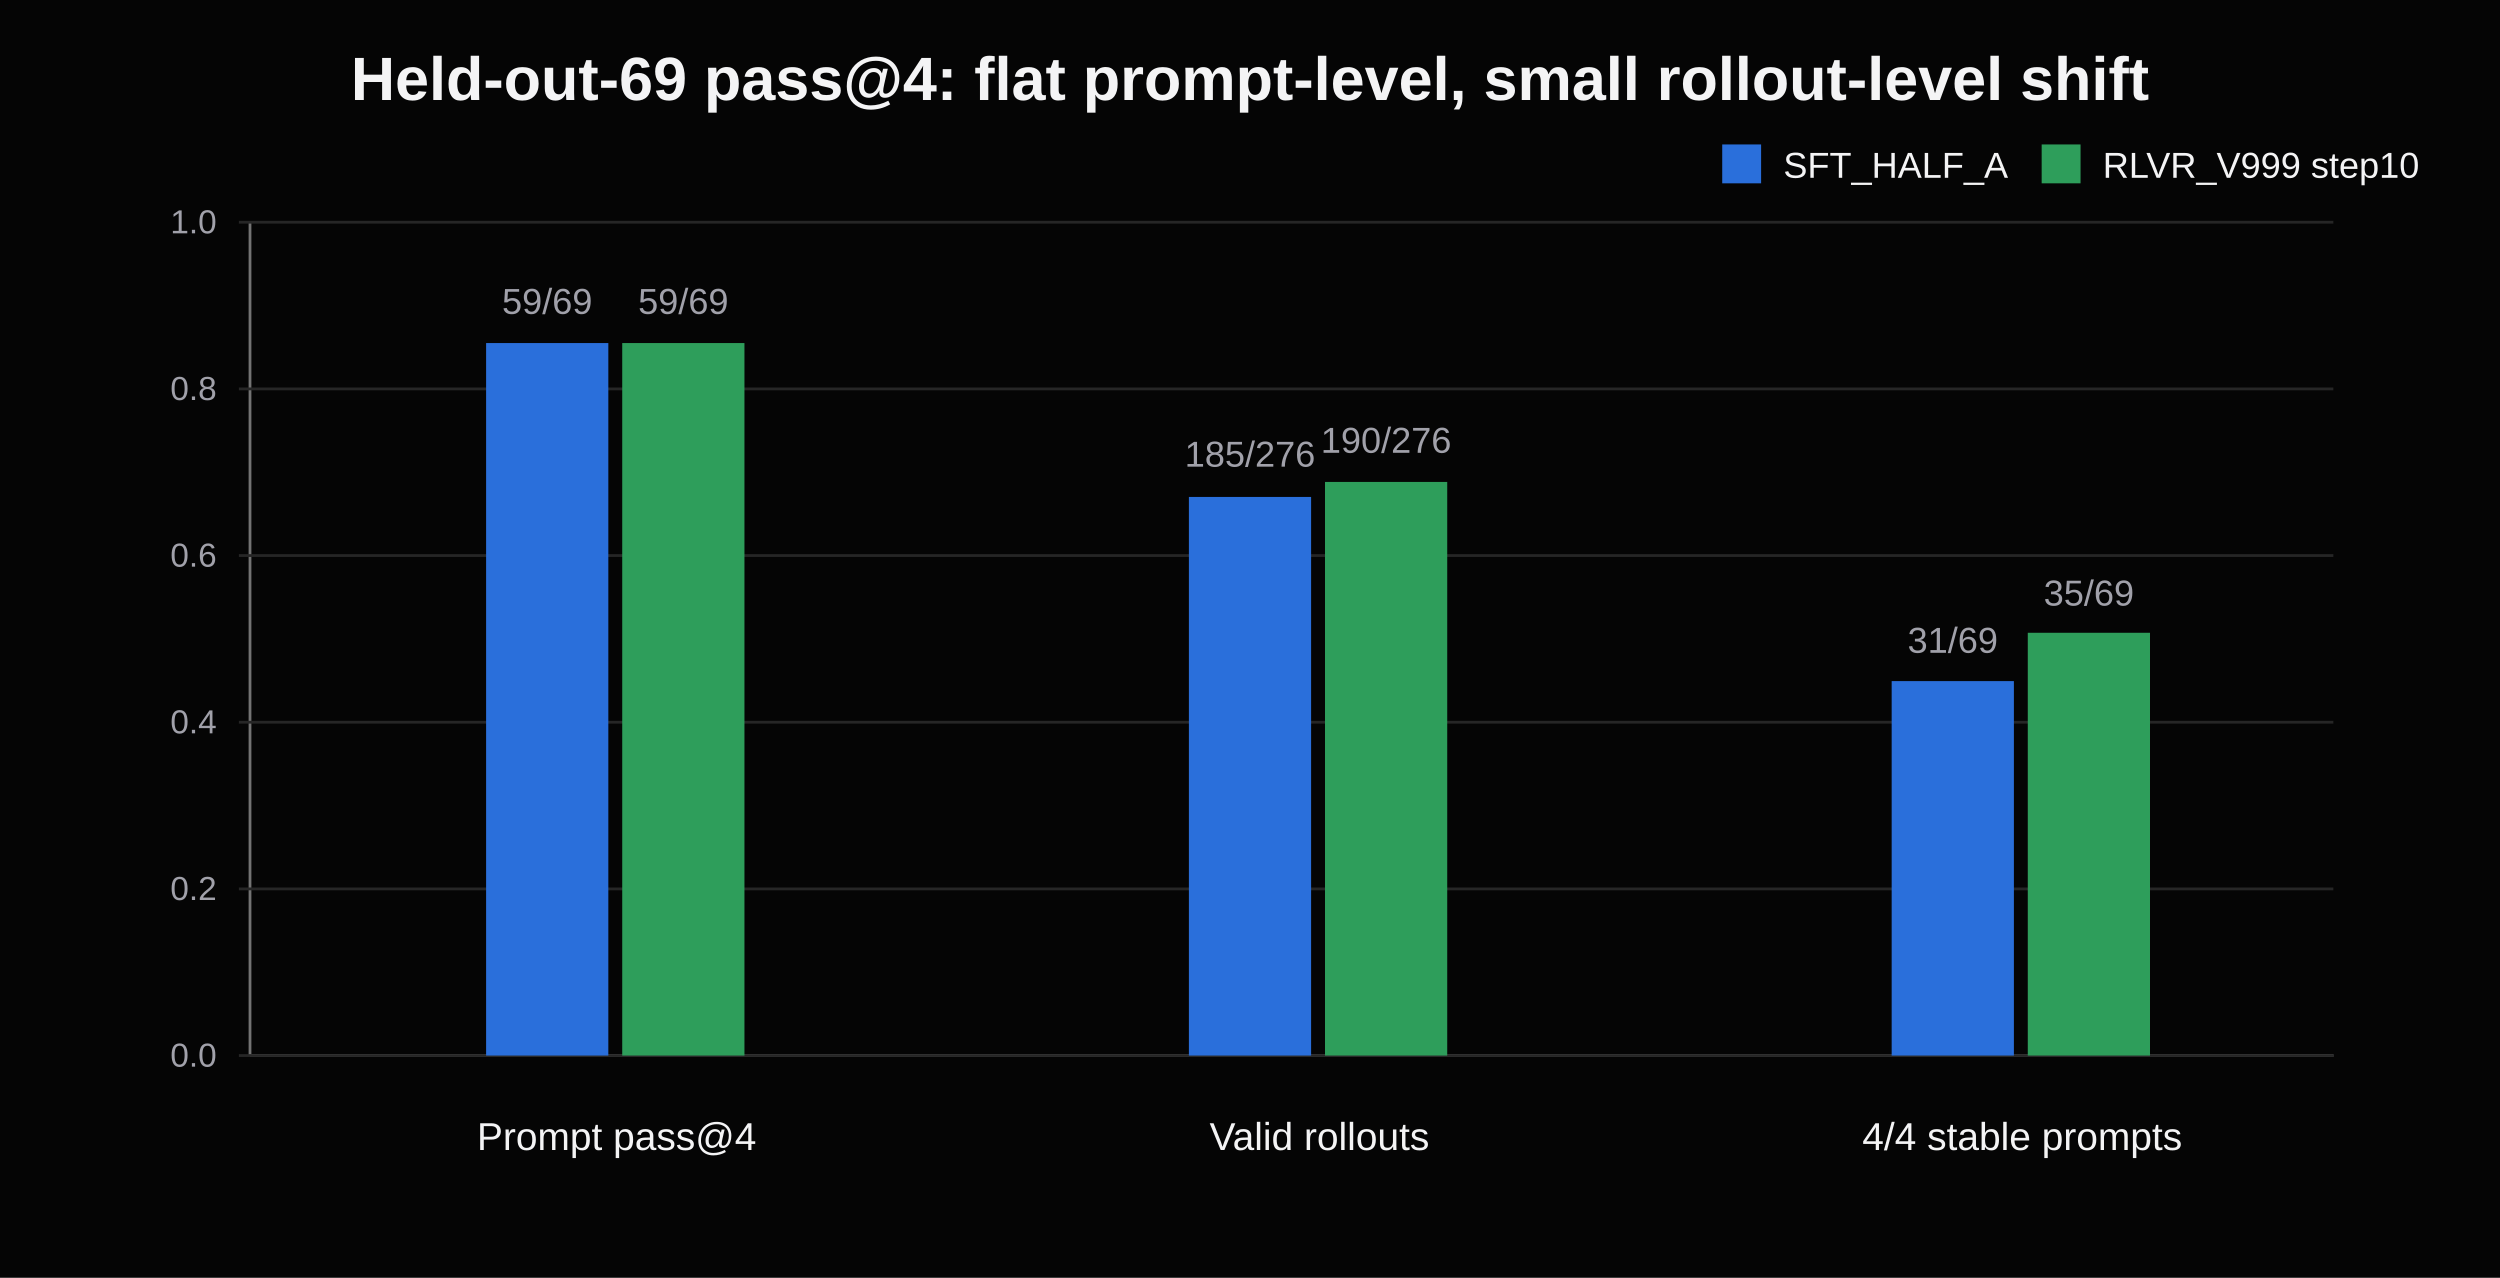
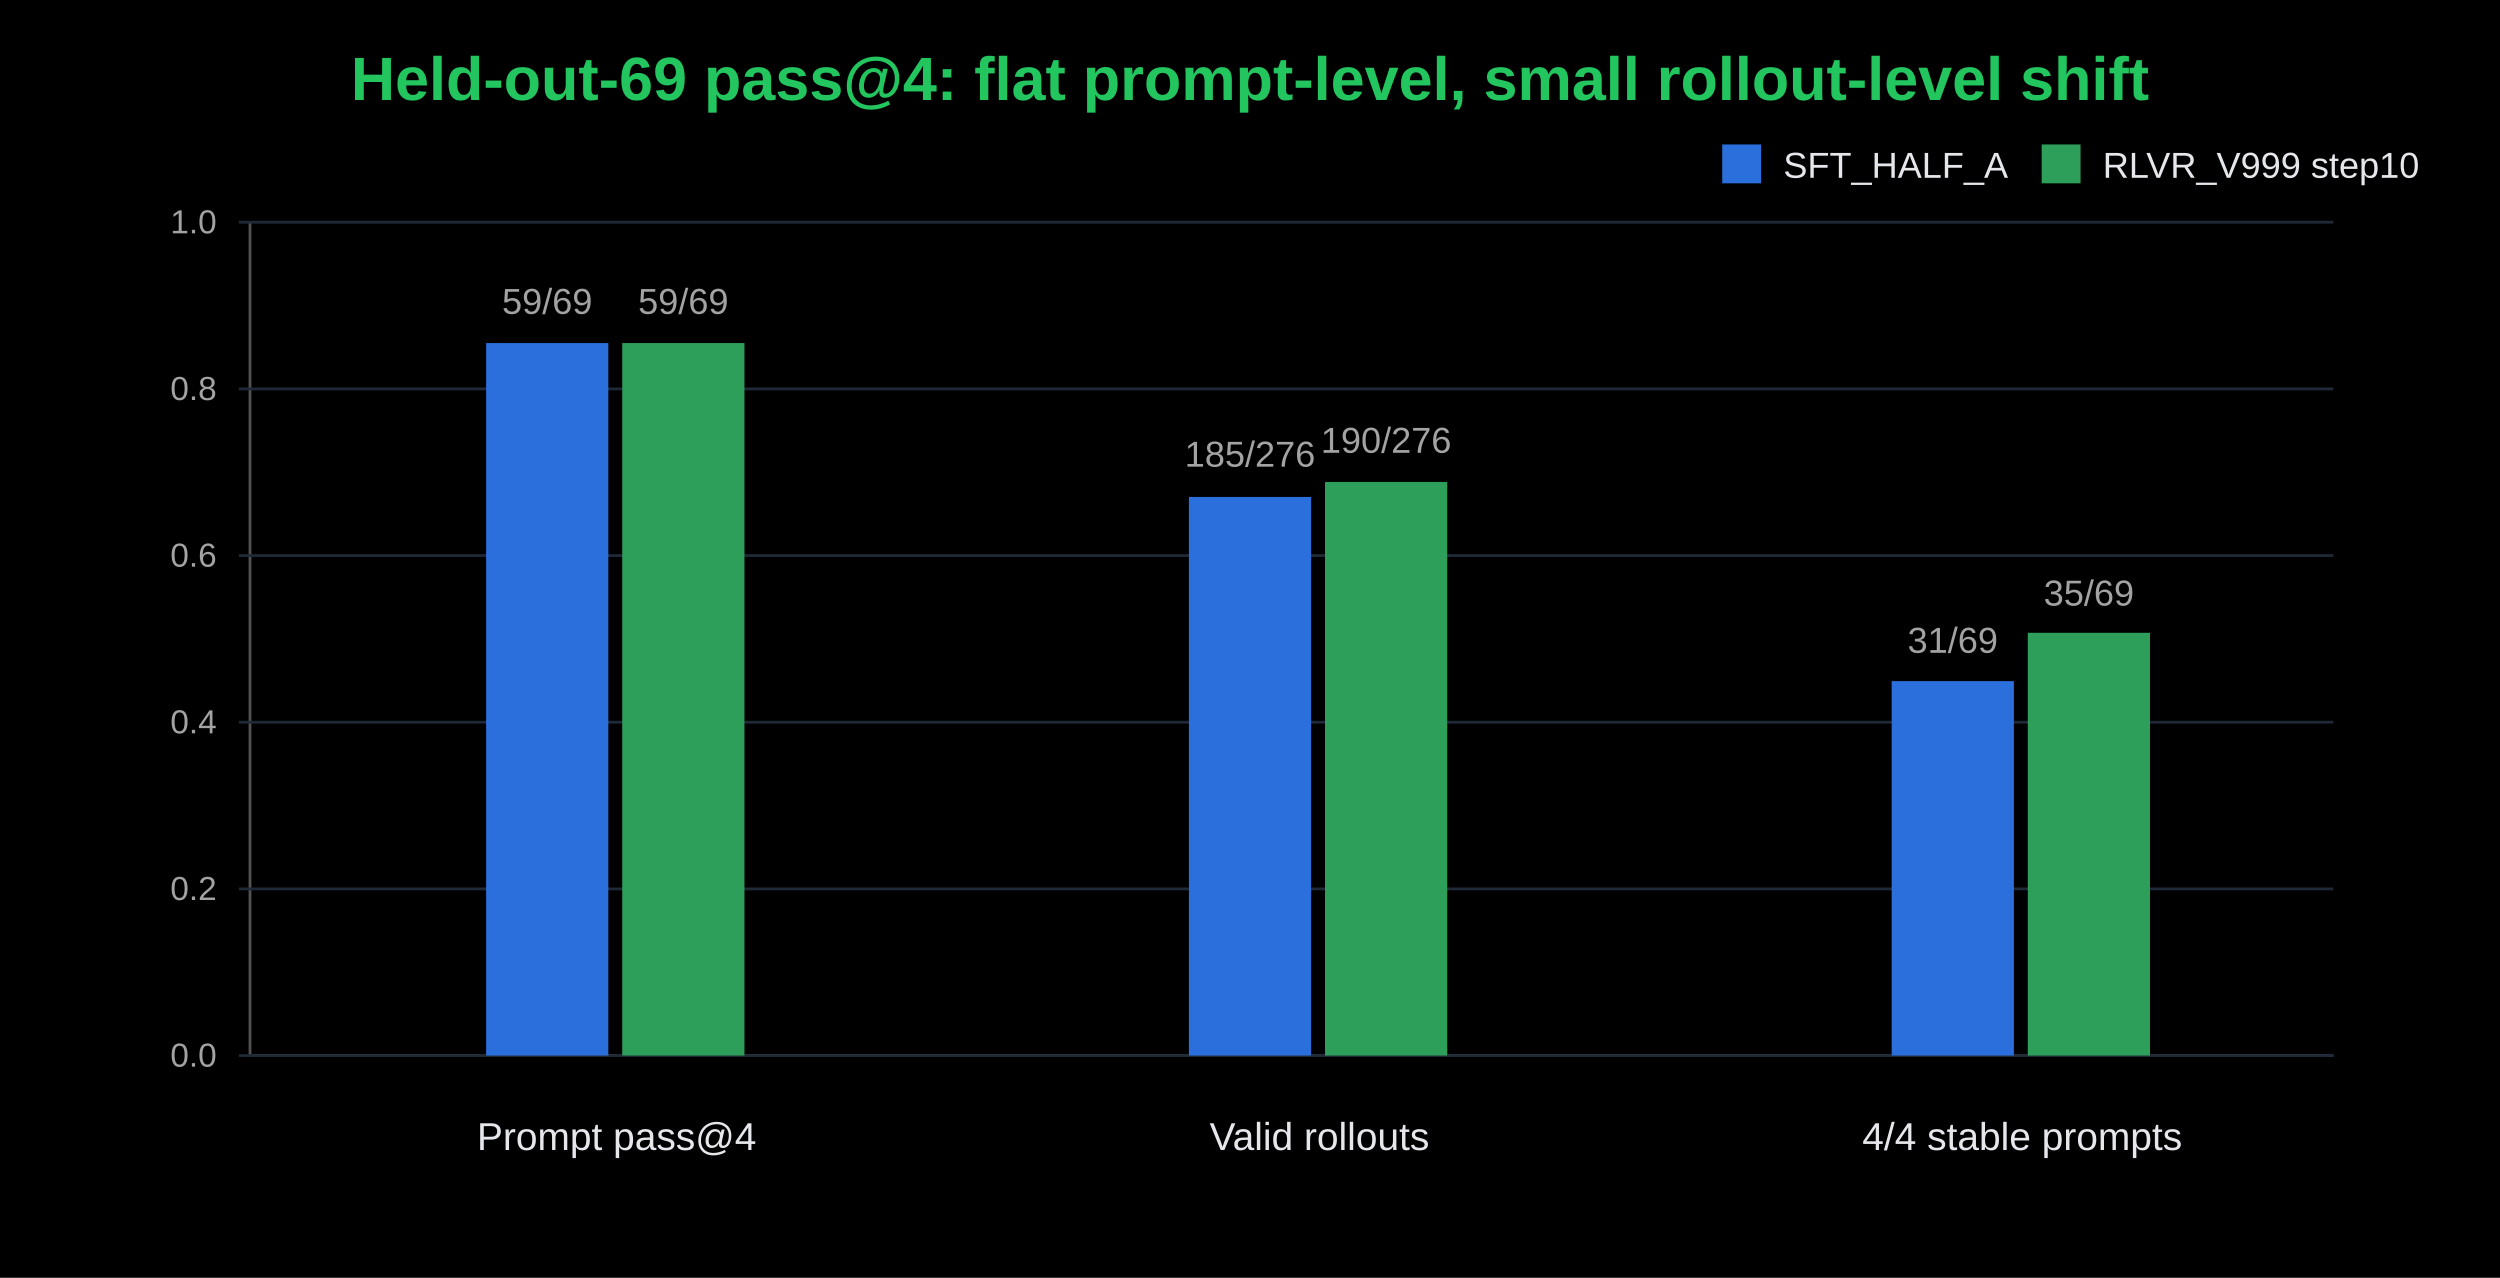
<svg xmlns="http://www.w3.org/2000/svg" width="900" height="460" viewBox="0 0 900 460">
-   <rect width="900" height="460" fill="#050505" />
-   <text x="450" y="36" text-anchor="middle" font-family="Arial, sans-serif" font-size="22" font-weight="700" fill="#f4f4f5">Held-out-69 pass@4: flat prompt-level, small rollout-level shift</text>
-   <line x1="90" y1="380" x2="840" y2="380" stroke="#737373" />
-   <line x1="90" y1="80" x2="90" y2="380" stroke="#737373" />
-   <g font-family="Arial, sans-serif" font-size="12" fill="#a1a1aa">
-     <line x1="86" y1="380" x2="840" y2="380" stroke="#262626" />
+   <rect width="900" height="460" fill="#000000" />
+   <text x="450" y="36" text-anchor="middle" font-family="Arial, sans-serif" font-size="22" font-weight="700" fill="#22c55e">Held-out-69 pass@4: flat prompt-level, small rollout-level shift</text>
+   <line x1="90" y1="380" x2="840" y2="380" stroke="#525252" />
+   <line x1="90" y1="80" x2="90" y2="380" stroke="#525252" />
+   <g font-family="Arial, sans-serif" font-size="12" fill="#a3a3a3">
+     <line x1="86" y1="380" x2="840" y2="380" stroke="#1f2937" />
    <text x="78" y="384" text-anchor="end">0.0</text>
-     <line x1="86" y1="320" x2="840" y2="320" stroke="#262626" />
+     <line x1="86" y1="320" x2="840" y2="320" stroke="#1f2937" />
    <text x="78" y="324" text-anchor="end">0.2</text>
-     <line x1="86" y1="260" x2="840" y2="260" stroke="#262626" />
+     <line x1="86" y1="260" x2="840" y2="260" stroke="#1f2937" />
    <text x="78" y="264" text-anchor="end">0.4</text>
-     <line x1="86" y1="200" x2="840" y2="200" stroke="#262626" />
+     <line x1="86" y1="200" x2="840" y2="200" stroke="#1f2937" />
    <text x="78" y="204" text-anchor="end">0.6</text>
-     <line x1="86" y1="140" x2="840" y2="140" stroke="#262626" />
+     <line x1="86" y1="140" x2="840" y2="140" stroke="#1f2937" />
    <text x="78" y="144" text-anchor="end">0.8</text>
-     <line x1="86" y1="80" x2="840" y2="80" stroke="#262626" />
+     <line x1="86" y1="80" x2="840" y2="80" stroke="#1f2937" />
    <text x="78" y="84" text-anchor="end">1.0</text>
  </g>
  <g font-family="Arial, sans-serif">
    <rect x="175" y="123.5" width="44" height="256.5" fill="#2a6fdb" />
    <rect x="224" y="123.5" width="44" height="256.5" fill="#2e9e5b" />
-     <text x="197" y="113" text-anchor="middle" font-size="13" fill="#a1a1aa">59/69</text>
-     <text x="246" y="113" text-anchor="middle" font-size="13" fill="#a1a1aa">59/69</text>
-     <text x="222" y="414" text-anchor="middle" font-size="14" fill="#f4f4f5">Prompt pass@4</text>
+     <text x="197" y="113" text-anchor="middle" font-size="13" fill="#a3a3a3">59/69</text>
+     <text x="246" y="113" text-anchor="middle" font-size="13" fill="#a3a3a3">59/69</text>
+     <text x="222" y="414" text-anchor="middle" font-size="14" fill="#e5e7eb">Prompt pass@4</text>
    <rect x="428" y="178.9" width="44" height="201.1" fill="#2a6fdb" />
    <rect x="477" y="173.5" width="44" height="206.5" fill="#2e9e5b" />
-     <text x="450" y="168" text-anchor="middle" font-size="13" fill="#a1a1aa">185/276</text>
-     <text x="499" y="163" text-anchor="middle" font-size="13" fill="#a1a1aa">190/276</text>
-     <text x="475" y="414" text-anchor="middle" font-size="14" fill="#f4f4f5">Valid rollouts</text>
+     <text x="450" y="168" text-anchor="middle" font-size="13" fill="#a3a3a3">185/276</text>
+     <text x="499" y="163" text-anchor="middle" font-size="13" fill="#a3a3a3">190/276</text>
+     <text x="475" y="414" text-anchor="middle" font-size="14" fill="#e5e7eb">Valid rollouts</text>
    <rect x="681" y="245.2" width="44" height="134.8" fill="#2a6fdb" />
    <rect x="730" y="227.8" width="44" height="152.2" fill="#2e9e5b" />
-     <text x="703" y="235" text-anchor="middle" font-size="13" fill="#a1a1aa">31/69</text>
-     <text x="752" y="218" text-anchor="middle" font-size="13" fill="#a1a1aa">35/69</text>
-     <text x="728" y="414" text-anchor="middle" font-size="14" fill="#f4f4f5">4/4 stable prompts</text>
+     <text x="703" y="235" text-anchor="middle" font-size="13" fill="#a3a3a3">31/69</text>
+     <text x="752" y="218" text-anchor="middle" font-size="13" fill="#a3a3a3">35/69</text>
+     <text x="728" y="414" text-anchor="middle" font-size="14" fill="#e5e7eb">4/4 stable prompts</text>
  </g>
-   <g font-family="Arial, sans-serif" font-size="13" fill="#f4f4f5">
+   <g font-family="Arial, sans-serif" font-size="13" fill="#e5e7eb">
    <rect x="620" y="52" width="14" height="14" fill="#2a6fdb" />
    <text x="642" y="64">SFT_HALF_A</text>
    <rect x="735" y="52" width="14" height="14" fill="#2e9e5b" />
    <text x="757" y="64">RLVR_V999 step10</text>
  </g>
</svg>
